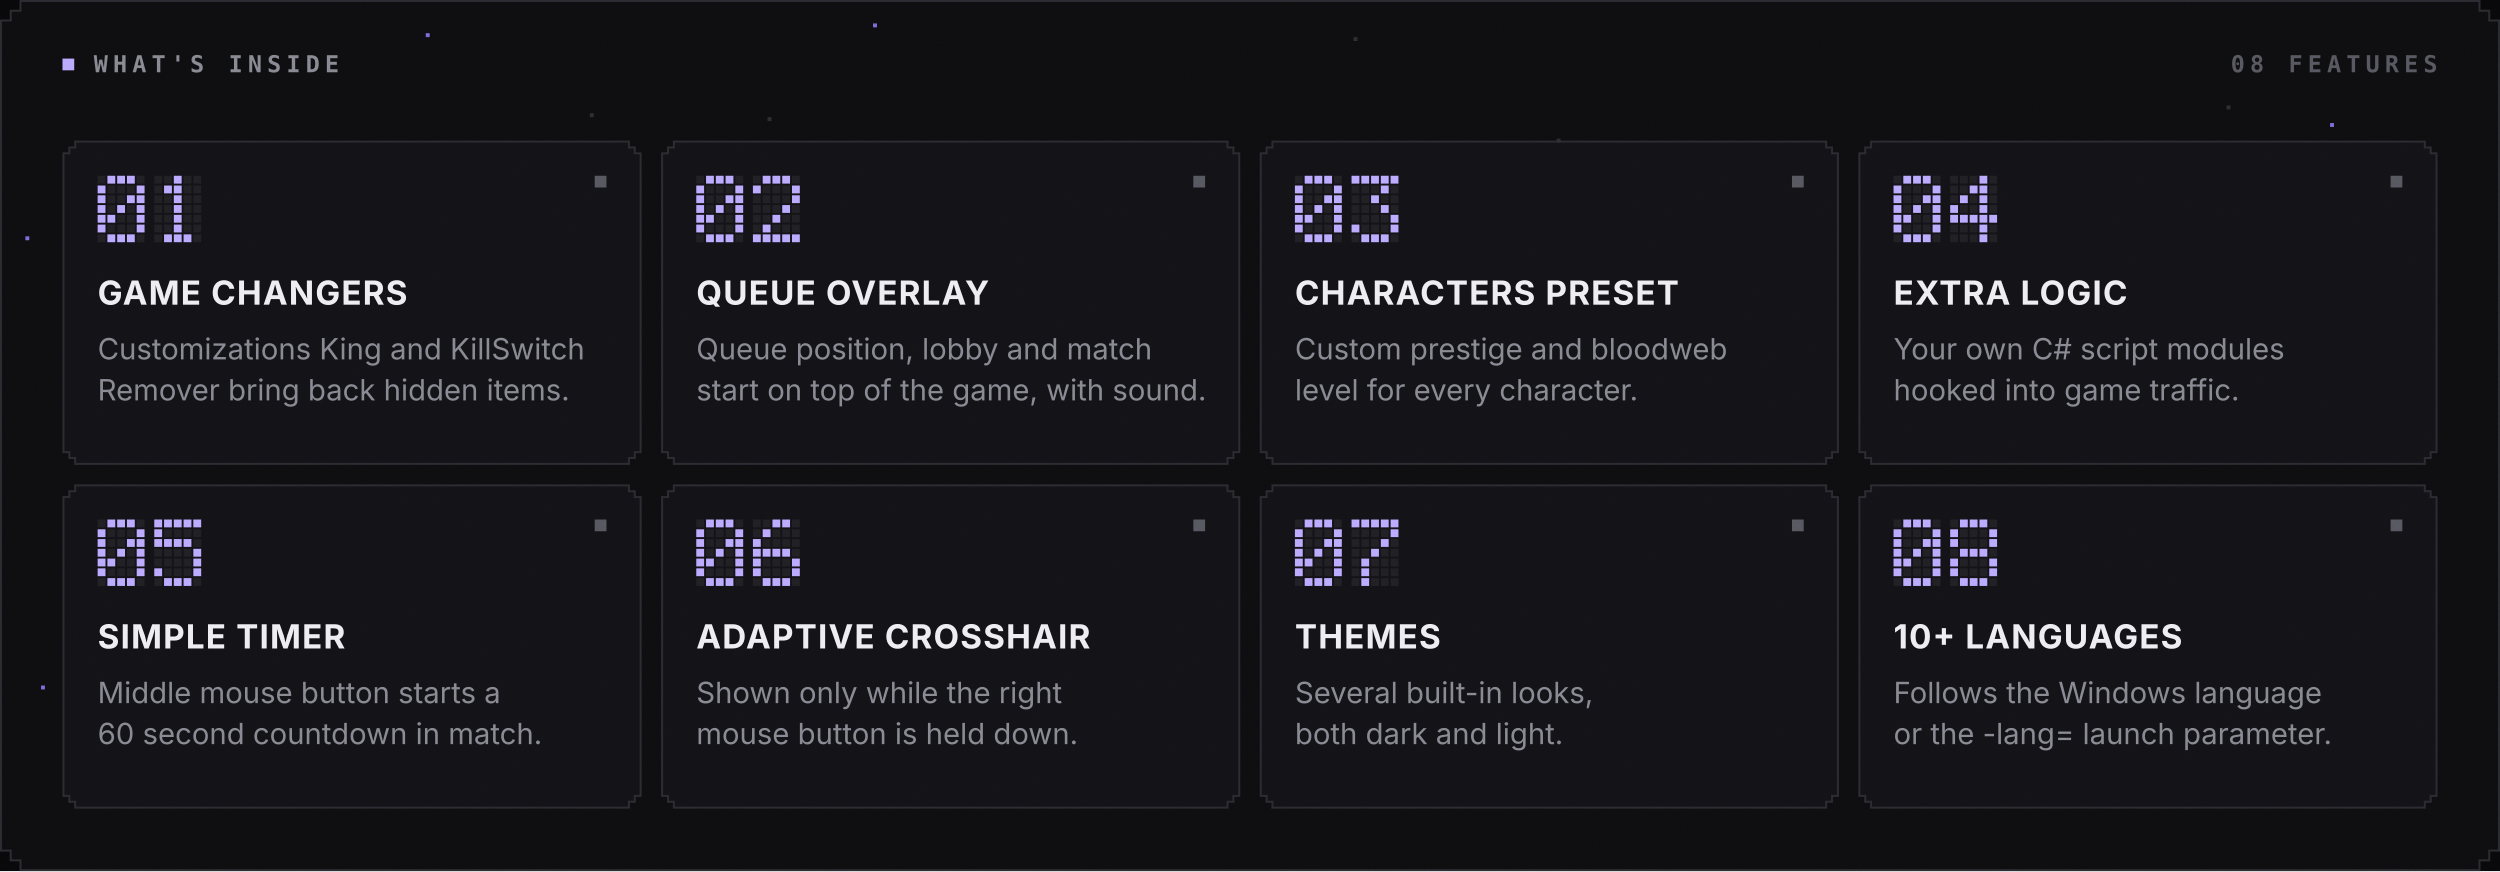
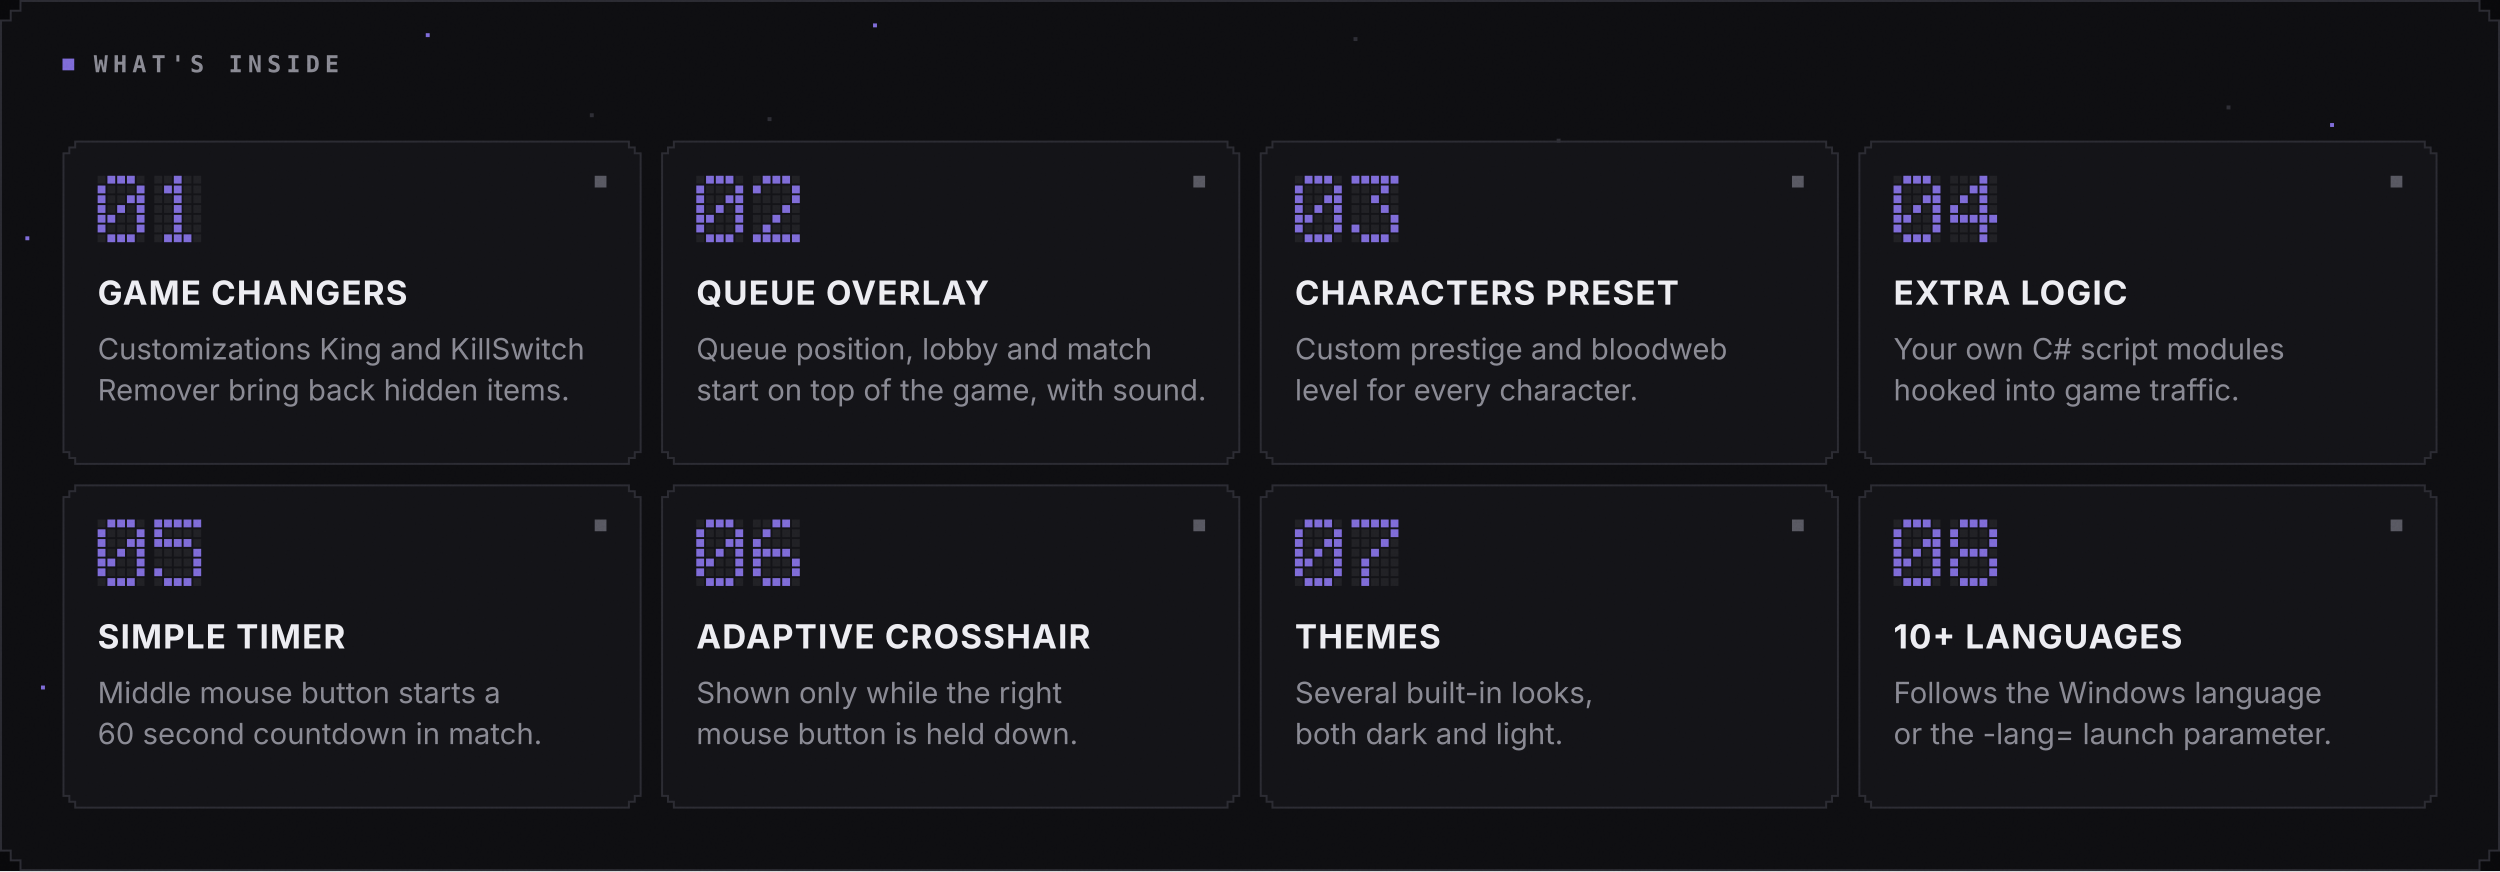
<svg xmlns="http://www.w3.org/2000/svg" width="1280" height="446" viewBox="0 0 1280 446" role="img" aria-label="Features overview">
  <rect width="1280" height="446" fill="#09090b" />
  <polygon points="0,10 5,10 5,5 10,5 10,0 1270,0 1270,5 1275,5 1275,10 1280,10 1280,436 1275,436 1275,441 1270,441 1270,446 10,446 10,441 5,441 5,436 0,436" fill="#2a2a31" />
  <polygon points="1,11 6,11 6,6 11,6 11,1 1269,1 1269,6 1274,6 1274,11 1279,11 1279,435 1274,435 1274,440 1269,440 1269,445 11,445 11,440 6,440 6,435 1,435" fill="#0e0e11" />
-   <rect x="32" y="30" width="6" height="6" fill="#b9a8ff" />
+   <rect x="32" y="30" width="6" height="6" fill="#7a68d6" />
  <text x="48" y="37" font-family="ui-monospace, 'SF Mono', 'Cascadia Mono', Consolas, Menlo, monospace" font-size="12" font-weight="600" letter-spacing="2.64" fill="#85858f" text-anchor="start">WHAT'S INSIDE</text>
-   <text x="1248" y="37" font-family="ui-monospace, 'SF Mono', 'Cascadia Mono', Consolas, Menlo, monospace" font-size="12" font-weight="600" letter-spacing="2.64" fill="#55555e" text-anchor="end">08 FEATURES</text>
  <polygon points="32,78 35,78 35,75 38,75 38,72 322.5,72 322.5,75 325.5,75 325.5,78 328.5,78 328.5,232 325.5,232 325.5,235 322.5,235 322.5,238 38,238 38,235 35,235 35,232 32,232" fill="#2a2a31" />
  <polygon points="33,79 36,79 36,76 39,76 39,73 321.5,73 321.5,76 324.5,76 324.5,79 327.5,79 327.5,231 324.5,231 324.5,234 321.5,234 321.5,237 39,237 39,234 36,234 36,231 33,231" fill="#131317" />
  <g fill="rgba(255,255,255,.055)">
    <rect x="50.0" y="90" width="4" height="4" />
    <rect x="70.0" y="90" width="4" height="4" />
    <rect x="55.0" y="95" width="4" height="4" />
    <rect x="60.0" y="95" width="4" height="4" />
    <rect x="65.0" y="95" width="4" height="4" />
    <rect x="55.0" y="100" width="4" height="4" />
    <rect x="60.0" y="100" width="4" height="4" />
    <rect x="55.0" y="105" width="4" height="4" />
    <rect x="65.0" y="105" width="4" height="4" />
    <rect x="60.0" y="110" width="4" height="4" />
    <rect x="65.0" y="110" width="4" height="4" />
    <rect x="55.0" y="115" width="4" height="4" />
    <rect x="60.0" y="115" width="4" height="4" />
    <rect x="65.0" y="115" width="4" height="4" />
    <rect x="50.0" y="120" width="4" height="4" />
    <rect x="70.0" y="120" width="4" height="4" />
    <rect x="79.0" y="90" width="4" height="4" />
    <rect x="84.0" y="90" width="4" height="4" />
    <rect x="94.0" y="90" width="4" height="4" />
    <rect x="99.0" y="90" width="4" height="4" />
    <rect x="79.0" y="95" width="4" height="4" />
    <rect x="94.0" y="95" width="4" height="4" />
    <rect x="99.0" y="95" width="4" height="4" />
    <rect x="79.0" y="100" width="4" height="4" />
    <rect x="84.0" y="100" width="4" height="4" />
    <rect x="94.0" y="100" width="4" height="4" />
    <rect x="99.0" y="100" width="4" height="4" />
    <rect x="79.0" y="105" width="4" height="4" />
    <rect x="84.0" y="105" width="4" height="4" />
    <rect x="94.0" y="105" width="4" height="4" />
    <rect x="99.0" y="105" width="4" height="4" />
    <rect x="79.0" y="110" width="4" height="4" />
    <rect x="84.0" y="110" width="4" height="4" />
    <rect x="94.0" y="110" width="4" height="4" />
    <rect x="99.0" y="110" width="4" height="4" />
    <rect x="79.0" y="115" width="4" height="4" />
    <rect x="84.0" y="115" width="4" height="4" />
    <rect x="94.0" y="115" width="4" height="4" />
    <rect x="99.0" y="115" width="4" height="4" />
    <rect x="79.0" y="120" width="4" height="4" />
    <rect x="99.0" y="120" width="4" height="4" />
  </g>
-   <g fill="#b9a8ff">
+   <g fill="#7a68d6">
    <rect x="55.0" y="90" width="4" height="4" />
    <rect x="60.0" y="90" width="4" height="4" />
    <rect x="65.0" y="90" width="4" height="4" />
    <rect x="50.0" y="95" width="4" height="4" />
    <rect x="70.0" y="95" width="4" height="4" />
    <rect x="50.0" y="100" width="4" height="4" />
    <rect x="65.0" y="100" width="4" height="4" />
    <rect x="70.0" y="100" width="4" height="4" />
    <rect x="50.0" y="105" width="4" height="4" />
    <rect x="60.0" y="105" width="4" height="4" />
    <rect x="70.0" y="105" width="4" height="4" />
    <rect x="50.0" y="110" width="4" height="4" />
    <rect x="55.0" y="110" width="4" height="4" />
    <rect x="70.0" y="110" width="4" height="4" />
    <rect x="50.0" y="115" width="4" height="4" />
    <rect x="70.0" y="115" width="4" height="4" />
    <rect x="55.0" y="120" width="4" height="4" />
    <rect x="60.0" y="120" width="4" height="4" />
    <rect x="65.0" y="120" width="4" height="4" />
    <rect x="89.0" y="90" width="4" height="4" />
    <rect x="84.0" y="95" width="4" height="4" />
    <rect x="89.0" y="95" width="4" height="4" />
    <rect x="89.0" y="100" width="4" height="4" />
    <rect x="89.0" y="105" width="4" height="4" />
    <rect x="89.0" y="110" width="4" height="4" />
    <rect x="89.0" y="115" width="4" height="4" />
    <rect x="84.0" y="120" width="4" height="4" />
    <rect x="89.0" y="120" width="4" height="4" />
    <rect x="94.0" y="120" width="4" height="4" />
  </g>
  <rect x="304.5" y="90" width="6" height="6" fill="#55555e" />
  <text x="50.0" y="156" font-family="'Segoe UI', Inter, 'Helvetica Neue', Arial, sans-serif" font-size="17" font-weight="700" letter-spacing=".6" fill="#ececf1">GAME CHANGERS</text>
  <text x="50.0" y="184" font-family="'Segoe UI', Inter, 'Helvetica Neue', Arial, sans-serif" font-size="15" fill="#85858f">Customizations King and KillSwitch</text>
  <text x="50.0" y="205" font-family="'Segoe UI', Inter, 'Helvetica Neue', Arial, sans-serif" font-size="15" fill="#85858f">Remover bring back hidden items.</text>
  <polygon points="338.5,78 341.5,78 341.5,75 344.5,75 344.5,72 629,72 629,75 632,75 632,78 635,78 635,232 632,232 632,235 629,235 629,238 344.5,238 344.5,235 341.5,235 341.5,232 338.5,232" fill="#2a2a31" />
  <polygon points="339.5,79 342.5,79 342.5,76 345.5,76 345.5,73 628,73 628,76 631,76 631,79 634,79 634,231 631,231 631,234 628,234 628,237 345.5,237 345.5,234 342.5,234 342.5,231 339.5,231" fill="#131317" />
  <g fill="rgba(255,255,255,.055)">
    <rect x="356.5" y="90" width="4" height="4" />
    <rect x="376.5" y="90" width="4" height="4" />
    <rect x="361.5" y="95" width="4" height="4" />
    <rect x="366.5" y="95" width="4" height="4" />
    <rect x="371.5" y="95" width="4" height="4" />
    <rect x="361.5" y="100" width="4" height="4" />
    <rect x="366.5" y="100" width="4" height="4" />
    <rect x="361.5" y="105" width="4" height="4" />
    <rect x="371.5" y="105" width="4" height="4" />
    <rect x="366.5" y="110" width="4" height="4" />
    <rect x="371.5" y="110" width="4" height="4" />
    <rect x="361.5" y="115" width="4" height="4" />
    <rect x="366.5" y="115" width="4" height="4" />
    <rect x="371.5" y="115" width="4" height="4" />
    <rect x="356.5" y="120" width="4" height="4" />
    <rect x="376.5" y="120" width="4" height="4" />
    <rect x="385.5" y="90" width="4" height="4" />
    <rect x="405.5" y="90" width="4" height="4" />
    <rect x="390.5" y="95" width="4" height="4" />
    <rect x="395.5" y="95" width="4" height="4" />
    <rect x="400.5" y="95" width="4" height="4" />
    <rect x="385.5" y="100" width="4" height="4" />
    <rect x="390.5" y="100" width="4" height="4" />
    <rect x="395.5" y="100" width="4" height="4" />
    <rect x="400.5" y="100" width="4" height="4" />
    <rect x="385.5" y="105" width="4" height="4" />
    <rect x="390.5" y="105" width="4" height="4" />
    <rect x="395.5" y="105" width="4" height="4" />
    <rect x="405.5" y="105" width="4" height="4" />
    <rect x="385.5" y="110" width="4" height="4" />
    <rect x="390.5" y="110" width="4" height="4" />
    <rect x="400.5" y="110" width="4" height="4" />
    <rect x="405.5" y="110" width="4" height="4" />
    <rect x="385.5" y="115" width="4" height="4" />
    <rect x="395.5" y="115" width="4" height="4" />
    <rect x="400.5" y="115" width="4" height="4" />
    <rect x="405.5" y="115" width="4" height="4" />
  </g>
-   <g fill="#b9a8ff">
+   <g fill="#7a68d6">
    <rect x="361.5" y="90" width="4" height="4" />
    <rect x="366.5" y="90" width="4" height="4" />
    <rect x="371.5" y="90" width="4" height="4" />
    <rect x="356.5" y="95" width="4" height="4" />
    <rect x="376.5" y="95" width="4" height="4" />
    <rect x="356.5" y="100" width="4" height="4" />
    <rect x="371.5" y="100" width="4" height="4" />
    <rect x="376.5" y="100" width="4" height="4" />
    <rect x="356.5" y="105" width="4" height="4" />
    <rect x="366.5" y="105" width="4" height="4" />
    <rect x="376.5" y="105" width="4" height="4" />
    <rect x="356.5" y="110" width="4" height="4" />
    <rect x="361.5" y="110" width="4" height="4" />
    <rect x="376.5" y="110" width="4" height="4" />
    <rect x="356.5" y="115" width="4" height="4" />
    <rect x="376.5" y="115" width="4" height="4" />
    <rect x="361.5" y="120" width="4" height="4" />
    <rect x="366.5" y="120" width="4" height="4" />
    <rect x="371.5" y="120" width="4" height="4" />
    <rect x="390.5" y="90" width="4" height="4" />
    <rect x="395.5" y="90" width="4" height="4" />
    <rect x="400.5" y="90" width="4" height="4" />
    <rect x="385.5" y="95" width="4" height="4" />
    <rect x="405.5" y="95" width="4" height="4" />
    <rect x="405.5" y="100" width="4" height="4" />
    <rect x="400.5" y="105" width="4" height="4" />
    <rect x="395.5" y="110" width="4" height="4" />
    <rect x="390.5" y="115" width="4" height="4" />
    <rect x="385.5" y="120" width="4" height="4" />
    <rect x="390.5" y="120" width="4" height="4" />
    <rect x="395.5" y="120" width="4" height="4" />
    <rect x="400.5" y="120" width="4" height="4" />
    <rect x="405.5" y="120" width="4" height="4" />
  </g>
  <rect x="611.0" y="90" width="6" height="6" fill="#55555e" />
  <text x="356.5" y="156" font-family="'Segoe UI', Inter, 'Helvetica Neue', Arial, sans-serif" font-size="17" font-weight="700" letter-spacing=".6" fill="#ececf1">QUEUE OVERLAY</text>
  <text x="356.5" y="184" font-family="'Segoe UI', Inter, 'Helvetica Neue', Arial, sans-serif" font-size="15" fill="#85858f">Queue position, lobby and match</text>
  <text x="356.5" y="205" font-family="'Segoe UI', Inter, 'Helvetica Neue', Arial, sans-serif" font-size="15" fill="#85858f">start on top of the game, with sound.</text>
  <polygon points="645,78 648,78 648,75 651,75 651,72 935.5,72 935.5,75 938.5,75 938.5,78 941.5,78 941.5,232 938.5,232 938.5,235 935.5,235 935.5,238 651,238 651,235 648,235 648,232 645,232" fill="#2a2a31" />
  <polygon points="646,79 649,79 649,76 652,76 652,73 934.5,73 934.5,76 937.5,76 937.5,79 940.5,79 940.5,231 937.5,231 937.5,234 934.5,234 934.5,237 652,237 652,234 649,234 649,231 646,231" fill="#131317" />
  <g fill="rgba(255,255,255,.055)">
    <rect x="663.0" y="90" width="4" height="4" />
    <rect x="683.0" y="90" width="4" height="4" />
    <rect x="668.0" y="95" width="4" height="4" />
    <rect x="673.0" y="95" width="4" height="4" />
    <rect x="678.0" y="95" width="4" height="4" />
    <rect x="668.0" y="100" width="4" height="4" />
    <rect x="673.0" y="100" width="4" height="4" />
    <rect x="668.0" y="105" width="4" height="4" />
    <rect x="678.0" y="105" width="4" height="4" />
    <rect x="673.0" y="110" width="4" height="4" />
    <rect x="678.0" y="110" width="4" height="4" />
    <rect x="668.0" y="115" width="4" height="4" />
    <rect x="673.0" y="115" width="4" height="4" />
    <rect x="678.0" y="115" width="4" height="4" />
    <rect x="663.0" y="120" width="4" height="4" />
    <rect x="683.0" y="120" width="4" height="4" />
    <rect x="692.0" y="95" width="4" height="4" />
    <rect x="697.0" y="95" width="4" height="4" />
    <rect x="702.0" y="95" width="4" height="4" />
    <rect x="712.0" y="95" width="4" height="4" />
    <rect x="692.0" y="100" width="4" height="4" />
    <rect x="697.0" y="100" width="4" height="4" />
    <rect x="707.0" y="100" width="4" height="4" />
    <rect x="712.0" y="100" width="4" height="4" />
    <rect x="692.0" y="105" width="4" height="4" />
    <rect x="697.0" y="105" width="4" height="4" />
    <rect x="702.0" y="105" width="4" height="4" />
    <rect x="712.0" y="105" width="4" height="4" />
    <rect x="692.0" y="110" width="4" height="4" />
    <rect x="697.0" y="110" width="4" height="4" />
    <rect x="702.0" y="110" width="4" height="4" />
    <rect x="707.0" y="110" width="4" height="4" />
    <rect x="697.0" y="115" width="4" height="4" />
    <rect x="702.0" y="115" width="4" height="4" />
    <rect x="707.0" y="115" width="4" height="4" />
    <rect x="692.0" y="120" width="4" height="4" />
    <rect x="712.0" y="120" width="4" height="4" />
  </g>
-   <g fill="#b9a8ff">
+   <g fill="#7a68d6">
    <rect x="668.0" y="90" width="4" height="4" />
    <rect x="673.0" y="90" width="4" height="4" />
    <rect x="678.0" y="90" width="4" height="4" />
    <rect x="663.0" y="95" width="4" height="4" />
    <rect x="683.0" y="95" width="4" height="4" />
    <rect x="663.0" y="100" width="4" height="4" />
    <rect x="678.0" y="100" width="4" height="4" />
    <rect x="683.0" y="100" width="4" height="4" />
    <rect x="663.0" y="105" width="4" height="4" />
    <rect x="673.0" y="105" width="4" height="4" />
    <rect x="683.0" y="105" width="4" height="4" />
    <rect x="663.0" y="110" width="4" height="4" />
    <rect x="668.0" y="110" width="4" height="4" />
    <rect x="683.0" y="110" width="4" height="4" />
    <rect x="663.0" y="115" width="4" height="4" />
    <rect x="683.0" y="115" width="4" height="4" />
    <rect x="668.0" y="120" width="4" height="4" />
    <rect x="673.0" y="120" width="4" height="4" />
    <rect x="678.0" y="120" width="4" height="4" />
    <rect x="692.0" y="90" width="4" height="4" />
    <rect x="697.0" y="90" width="4" height="4" />
    <rect x="702.0" y="90" width="4" height="4" />
    <rect x="707.0" y="90" width="4" height="4" />
    <rect x="712.0" y="90" width="4" height="4" />
    <rect x="707.0" y="95" width="4" height="4" />
    <rect x="702.0" y="100" width="4" height="4" />
    <rect x="707.0" y="105" width="4" height="4" />
    <rect x="712.0" y="110" width="4" height="4" />
    <rect x="692.0" y="115" width="4" height="4" />
    <rect x="712.0" y="115" width="4" height="4" />
    <rect x="697.0" y="120" width="4" height="4" />
    <rect x="702.0" y="120" width="4" height="4" />
    <rect x="707.0" y="120" width="4" height="4" />
  </g>
  <rect x="917.5" y="90" width="6" height="6" fill="#55555e" />
  <text x="663.0" y="156" font-family="'Segoe UI', Inter, 'Helvetica Neue', Arial, sans-serif" font-size="17" font-weight="700" letter-spacing=".6" fill="#ececf1">CHARACTERS PRESET</text>
  <text x="663.0" y="184" font-family="'Segoe UI', Inter, 'Helvetica Neue', Arial, sans-serif" font-size="15" fill="#85858f">Custom prestige and bloodweb</text>
  <text x="663.0" y="205" font-family="'Segoe UI', Inter, 'Helvetica Neue', Arial, sans-serif" font-size="15" fill="#85858f">level for every character.</text>
  <polygon points="951.5,78 954.5,78 954.5,75 957.5,75 957.5,72 1242,72 1242,75 1245,75 1245,78 1248,78 1248,232 1245,232 1245,235 1242,235 1242,238 957.5,238 957.5,235 954.5,235 954.5,232 951.5,232" fill="#2a2a31" />
  <polygon points="952.5,79 955.5,79 955.5,76 958.5,76 958.5,73 1241,73 1241,76 1244,76 1244,79 1247,79 1247,231 1244,231 1244,234 1241,234 1241,237 958.5,237 958.5,234 955.5,234 955.5,231 952.5,231" fill="#131317" />
  <g fill="rgba(255,255,255,.055)">
    <rect x="969.5" y="90" width="4" height="4" />
    <rect x="989.5" y="90" width="4" height="4" />
    <rect x="974.5" y="95" width="4" height="4" />
    <rect x="979.5" y="95" width="4" height="4" />
    <rect x="984.5" y="95" width="4" height="4" />
    <rect x="974.5" y="100" width="4" height="4" />
    <rect x="979.5" y="100" width="4" height="4" />
    <rect x="974.5" y="105" width="4" height="4" />
    <rect x="984.5" y="105" width="4" height="4" />
    <rect x="979.5" y="110" width="4" height="4" />
    <rect x="984.5" y="110" width="4" height="4" />
    <rect x="974.5" y="115" width="4" height="4" />
    <rect x="979.5" y="115" width="4" height="4" />
    <rect x="984.5" y="115" width="4" height="4" />
    <rect x="969.5" y="120" width="4" height="4" />
    <rect x="989.5" y="120" width="4" height="4" />
    <rect x="998.5" y="90" width="4" height="4" />
    <rect x="1003.5" y="90" width="4" height="4" />
    <rect x="1008.5" y="90" width="4" height="4" />
    <rect x="1018.5" y="90" width="4" height="4" />
    <rect x="998.5" y="95" width="4" height="4" />
    <rect x="1003.5" y="95" width="4" height="4" />
    <rect x="1018.5" y="95" width="4" height="4" />
    <rect x="998.5" y="100" width="4" height="4" />
    <rect x="1008.5" y="100" width="4" height="4" />
    <rect x="1018.5" y="100" width="4" height="4" />
    <rect x="1003.5" y="105" width="4" height="4" />
    <rect x="1008.5" y="105" width="4" height="4" />
    <rect x="1018.5" y="105" width="4" height="4" />
    <rect x="998.5" y="115" width="4" height="4" />
    <rect x="1003.5" y="115" width="4" height="4" />
    <rect x="1008.5" y="115" width="4" height="4" />
    <rect x="1018.5" y="115" width="4" height="4" />
    <rect x="998.5" y="120" width="4" height="4" />
    <rect x="1003.5" y="120" width="4" height="4" />
    <rect x="1008.5" y="120" width="4" height="4" />
    <rect x="1018.5" y="120" width="4" height="4" />
  </g>
-   <g fill="#b9a8ff">
+   <g fill="#7a68d6">
    <rect x="974.5" y="90" width="4" height="4" />
    <rect x="979.5" y="90" width="4" height="4" />
    <rect x="984.5" y="90" width="4" height="4" />
    <rect x="969.5" y="95" width="4" height="4" />
    <rect x="989.5" y="95" width="4" height="4" />
    <rect x="969.5" y="100" width="4" height="4" />
    <rect x="984.5" y="100" width="4" height="4" />
    <rect x="989.5" y="100" width="4" height="4" />
    <rect x="969.5" y="105" width="4" height="4" />
    <rect x="979.5" y="105" width="4" height="4" />
    <rect x="989.5" y="105" width="4" height="4" />
    <rect x="969.5" y="110" width="4" height="4" />
    <rect x="974.5" y="110" width="4" height="4" />
    <rect x="989.5" y="110" width="4" height="4" />
    <rect x="969.5" y="115" width="4" height="4" />
    <rect x="989.5" y="115" width="4" height="4" />
    <rect x="974.5" y="120" width="4" height="4" />
    <rect x="979.5" y="120" width="4" height="4" />
    <rect x="984.5" y="120" width="4" height="4" />
    <rect x="1013.5" y="90" width="4" height="4" />
    <rect x="1008.5" y="95" width="4" height="4" />
    <rect x="1013.5" y="95" width="4" height="4" />
    <rect x="1003.5" y="100" width="4" height="4" />
    <rect x="1013.5" y="100" width="4" height="4" />
    <rect x="998.5" y="105" width="4" height="4" />
    <rect x="1013.5" y="105" width="4" height="4" />
    <rect x="998.5" y="110" width="4" height="4" />
    <rect x="1003.5" y="110" width="4" height="4" />
    <rect x="1008.5" y="110" width="4" height="4" />
    <rect x="1013.5" y="110" width="4" height="4" />
    <rect x="1018.5" y="110" width="4" height="4" />
    <rect x="1013.5" y="115" width="4" height="4" />
    <rect x="1013.5" y="120" width="4" height="4" />
  </g>
  <rect x="1224.0" y="90" width="6" height="6" fill="#55555e" />
  <text x="969.5" y="156" font-family="'Segoe UI', Inter, 'Helvetica Neue', Arial, sans-serif" font-size="17" font-weight="700" letter-spacing=".6" fill="#ececf1">EXTRA LOGIC</text>
  <text x="969.5" y="184" font-family="'Segoe UI', Inter, 'Helvetica Neue', Arial, sans-serif" font-size="15" fill="#85858f">Your own C# script modules</text>
  <text x="969.5" y="205" font-family="'Segoe UI', Inter, 'Helvetica Neue', Arial, sans-serif" font-size="15" fill="#85858f">hooked into game traffic.</text>
  <polygon points="32,254 35,254 35,251 38,251 38,248 322.5,248 322.5,251 325.5,251 325.5,254 328.5,254 328.5,408 325.5,408 325.5,411 322.5,411 322.5,414 38,414 38,411 35,411 35,408 32,408" fill="#2a2a31" />
  <polygon points="33,255 36,255 36,252 39,252 39,249 321.5,249 321.5,252 324.5,252 324.5,255 327.5,255 327.5,407 324.5,407 324.5,410 321.5,410 321.5,413 39,413 39,410 36,410 36,407 33,407" fill="#131317" />
  <g fill="rgba(255,255,255,.055)">
    <rect x="50.0" y="266" width="4" height="4" />
    <rect x="70.0" y="266" width="4" height="4" />
    <rect x="55.0" y="271" width="4" height="4" />
    <rect x="60.0" y="271" width="4" height="4" />
    <rect x="65.0" y="271" width="4" height="4" />
    <rect x="55.0" y="276" width="4" height="4" />
    <rect x="60.0" y="276" width="4" height="4" />
    <rect x="55.0" y="281" width="4" height="4" />
    <rect x="65.0" y="281" width="4" height="4" />
    <rect x="60.0" y="286" width="4" height="4" />
    <rect x="65.0" y="286" width="4" height="4" />
    <rect x="55.0" y="291" width="4" height="4" />
    <rect x="60.0" y="291" width="4" height="4" />
    <rect x="65.0" y="291" width="4" height="4" />
    <rect x="50.0" y="296" width="4" height="4" />
    <rect x="70.0" y="296" width="4" height="4" />
    <rect x="84.0" y="271" width="4" height="4" />
    <rect x="89.0" y="271" width="4" height="4" />
    <rect x="94.0" y="271" width="4" height="4" />
    <rect x="99.0" y="271" width="4" height="4" />
    <rect x="99.0" y="276" width="4" height="4" />
    <rect x="79.0" y="281" width="4" height="4" />
    <rect x="84.0" y="281" width="4" height="4" />
    <rect x="89.0" y="281" width="4" height="4" />
    <rect x="94.0" y="281" width="4" height="4" />
    <rect x="79.0" y="286" width="4" height="4" />
    <rect x="84.0" y="286" width="4" height="4" />
    <rect x="89.0" y="286" width="4" height="4" />
    <rect x="94.0" y="286" width="4" height="4" />
    <rect x="84.0" y="291" width="4" height="4" />
    <rect x="89.0" y="291" width="4" height="4" />
    <rect x="94.0" y="291" width="4" height="4" />
    <rect x="79.0" y="296" width="4" height="4" />
    <rect x="99.0" y="296" width="4" height="4" />
  </g>
-   <g fill="#b9a8ff">
+   <g fill="#7a68d6">
    <rect x="55.0" y="266" width="4" height="4" />
    <rect x="60.0" y="266" width="4" height="4" />
    <rect x="65.0" y="266" width="4" height="4" />
    <rect x="50.0" y="271" width="4" height="4" />
    <rect x="70.0" y="271" width="4" height="4" />
    <rect x="50.0" y="276" width="4" height="4" />
    <rect x="65.0" y="276" width="4" height="4" />
    <rect x="70.0" y="276" width="4" height="4" />
    <rect x="50.0" y="281" width="4" height="4" />
    <rect x="60.0" y="281" width="4" height="4" />
    <rect x="70.0" y="281" width="4" height="4" />
    <rect x="50.0" y="286" width="4" height="4" />
    <rect x="55.0" y="286" width="4" height="4" />
    <rect x="70.0" y="286" width="4" height="4" />
    <rect x="50.0" y="291" width="4" height="4" />
    <rect x="70.0" y="291" width="4" height="4" />
    <rect x="55.0" y="296" width="4" height="4" />
    <rect x="60.0" y="296" width="4" height="4" />
    <rect x="65.0" y="296" width="4" height="4" />
    <rect x="79.0" y="266" width="4" height="4" />
    <rect x="84.0" y="266" width="4" height="4" />
    <rect x="89.0" y="266" width="4" height="4" />
    <rect x="94.0" y="266" width="4" height="4" />
    <rect x="99.0" y="266" width="4" height="4" />
    <rect x="79.0" y="271" width="4" height="4" />
    <rect x="79.0" y="276" width="4" height="4" />
    <rect x="84.0" y="276" width="4" height="4" />
    <rect x="89.0" y="276" width="4" height="4" />
    <rect x="94.0" y="276" width="4" height="4" />
    <rect x="99.0" y="281" width="4" height="4" />
    <rect x="99.0" y="286" width="4" height="4" />
    <rect x="79.0" y="291" width="4" height="4" />
    <rect x="99.0" y="291" width="4" height="4" />
    <rect x="84.0" y="296" width="4" height="4" />
    <rect x="89.0" y="296" width="4" height="4" />
    <rect x="94.0" y="296" width="4" height="4" />
  </g>
  <rect x="304.5" y="266" width="6" height="6" fill="#55555e" />
  <text x="50.0" y="332" font-family="'Segoe UI', Inter, 'Helvetica Neue', Arial, sans-serif" font-size="17" font-weight="700" letter-spacing=".6" fill="#ececf1">SIMPLE TIMER</text>
  <text x="50.0" y="360" font-family="'Segoe UI', Inter, 'Helvetica Neue', Arial, sans-serif" font-size="15" fill="#85858f">Middle mouse button starts a</text>
  <text x="50.0" y="381" font-family="'Segoe UI', Inter, 'Helvetica Neue', Arial, sans-serif" font-size="15" fill="#85858f">60 second countdown in match.</text>
  <polygon points="338.5,254 341.5,254 341.5,251 344.5,251 344.5,248 629,248 629,251 632,251 632,254 635,254 635,408 632,408 632,411 629,411 629,414 344.5,414 344.5,411 341.5,411 341.5,408 338.5,408" fill="#2a2a31" />
  <polygon points="339.5,255 342.5,255 342.5,252 345.5,252 345.5,249 628,249 628,252 631,252 631,255 634,255 634,407 631,407 631,410 628,410 628,413 345.5,413 345.5,410 342.5,410 342.5,407 339.5,407" fill="#131317" />
  <g fill="rgba(255,255,255,.055)">
    <rect x="356.5" y="266" width="4" height="4" />
    <rect x="376.5" y="266" width="4" height="4" />
    <rect x="361.5" y="271" width="4" height="4" />
    <rect x="366.5" y="271" width="4" height="4" />
    <rect x="371.5" y="271" width="4" height="4" />
    <rect x="361.5" y="276" width="4" height="4" />
    <rect x="366.5" y="276" width="4" height="4" />
    <rect x="361.5" y="281" width="4" height="4" />
    <rect x="371.5" y="281" width="4" height="4" />
    <rect x="366.5" y="286" width="4" height="4" />
    <rect x="371.5" y="286" width="4" height="4" />
    <rect x="361.5" y="291" width="4" height="4" />
    <rect x="366.5" y="291" width="4" height="4" />
    <rect x="371.5" y="291" width="4" height="4" />
    <rect x="356.5" y="296" width="4" height="4" />
    <rect x="376.5" y="296" width="4" height="4" />
    <rect x="385.5" y="266" width="4" height="4" />
    <rect x="390.5" y="266" width="4" height="4" />
    <rect x="405.5" y="266" width="4" height="4" />
    <rect x="385.5" y="271" width="4" height="4" />
    <rect x="395.5" y="271" width="4" height="4" />
    <rect x="400.5" y="271" width="4" height="4" />
    <rect x="405.5" y="271" width="4" height="4" />
    <rect x="390.5" y="276" width="4" height="4" />
    <rect x="395.5" y="276" width="4" height="4" />
    <rect x="400.5" y="276" width="4" height="4" />
    <rect x="405.5" y="276" width="4" height="4" />
    <rect x="405.5" y="281" width="4" height="4" />
    <rect x="390.5" y="286" width="4" height="4" />
    <rect x="395.5" y="286" width="4" height="4" />
    <rect x="400.5" y="286" width="4" height="4" />
    <rect x="390.5" y="291" width="4" height="4" />
    <rect x="395.5" y="291" width="4" height="4" />
    <rect x="400.5" y="291" width="4" height="4" />
    <rect x="385.5" y="296" width="4" height="4" />
    <rect x="405.5" y="296" width="4" height="4" />
  </g>
-   <g fill="#b9a8ff">
+   <g fill="#7a68d6">
    <rect x="361.5" y="266" width="4" height="4" />
    <rect x="366.5" y="266" width="4" height="4" />
    <rect x="371.5" y="266" width="4" height="4" />
    <rect x="356.5" y="271" width="4" height="4" />
    <rect x="376.5" y="271" width="4" height="4" />
    <rect x="356.5" y="276" width="4" height="4" />
    <rect x="371.5" y="276" width="4" height="4" />
    <rect x="376.5" y="276" width="4" height="4" />
    <rect x="356.5" y="281" width="4" height="4" />
    <rect x="366.5" y="281" width="4" height="4" />
    <rect x="376.5" y="281" width="4" height="4" />
    <rect x="356.5" y="286" width="4" height="4" />
    <rect x="361.5" y="286" width="4" height="4" />
    <rect x="376.5" y="286" width="4" height="4" />
    <rect x="356.5" y="291" width="4" height="4" />
    <rect x="376.5" y="291" width="4" height="4" />
    <rect x="361.5" y="296" width="4" height="4" />
    <rect x="366.5" y="296" width="4" height="4" />
    <rect x="371.5" y="296" width="4" height="4" />
    <rect x="395.5" y="266" width="4" height="4" />
    <rect x="400.5" y="266" width="4" height="4" />
    <rect x="390.5" y="271" width="4" height="4" />
    <rect x="385.5" y="276" width="4" height="4" />
    <rect x="385.5" y="281" width="4" height="4" />
    <rect x="390.5" y="281" width="4" height="4" />
    <rect x="395.5" y="281" width="4" height="4" />
    <rect x="400.5" y="281" width="4" height="4" />
    <rect x="385.5" y="286" width="4" height="4" />
    <rect x="405.5" y="286" width="4" height="4" />
    <rect x="385.5" y="291" width="4" height="4" />
    <rect x="405.5" y="291" width="4" height="4" />
    <rect x="390.5" y="296" width="4" height="4" />
    <rect x="395.5" y="296" width="4" height="4" />
    <rect x="400.5" y="296" width="4" height="4" />
  </g>
  <rect x="611.0" y="266" width="6" height="6" fill="#55555e" />
  <text x="356.5" y="332" font-family="'Segoe UI', Inter, 'Helvetica Neue', Arial, sans-serif" font-size="17" font-weight="700" letter-spacing=".6" fill="#ececf1">ADAPTIVE CROSSHAIR</text>
  <text x="356.5" y="360" font-family="'Segoe UI', Inter, 'Helvetica Neue', Arial, sans-serif" font-size="15" fill="#85858f">Shown only while the right</text>
  <text x="356.5" y="381" font-family="'Segoe UI', Inter, 'Helvetica Neue', Arial, sans-serif" font-size="15" fill="#85858f">mouse button is held down.</text>
  <polygon points="645,254 648,254 648,251 651,251 651,248 935.5,248 935.5,251 938.5,251 938.5,254 941.5,254 941.5,408 938.5,408 938.5,411 935.5,411 935.5,414 651,414 651,411 648,411 648,408 645,408" fill="#2a2a31" />
  <polygon points="646,255 649,255 649,252 652,252 652,249 934.5,249 934.5,252 937.5,252 937.5,255 940.5,255 940.5,407 937.5,407 937.5,410 934.5,410 934.5,413 652,413 652,410 649,410 649,407 646,407" fill="#131317" />
  <g fill="rgba(255,255,255,.055)">
    <rect x="663.0" y="266" width="4" height="4" />
    <rect x="683.0" y="266" width="4" height="4" />
    <rect x="668.0" y="271" width="4" height="4" />
    <rect x="673.0" y="271" width="4" height="4" />
    <rect x="678.0" y="271" width="4" height="4" />
    <rect x="668.0" y="276" width="4" height="4" />
    <rect x="673.0" y="276" width="4" height="4" />
    <rect x="668.0" y="281" width="4" height="4" />
    <rect x="678.0" y="281" width="4" height="4" />
    <rect x="673.0" y="286" width="4" height="4" />
    <rect x="678.0" y="286" width="4" height="4" />
    <rect x="668.0" y="291" width="4" height="4" />
    <rect x="673.0" y="291" width="4" height="4" />
    <rect x="678.0" y="291" width="4" height="4" />
    <rect x="663.0" y="296" width="4" height="4" />
    <rect x="683.0" y="296" width="4" height="4" />
    <rect x="692.0" y="271" width="4" height="4" />
    <rect x="697.0" y="271" width="4" height="4" />
    <rect x="702.0" y="271" width="4" height="4" />
    <rect x="707.0" y="271" width="4" height="4" />
    <rect x="692.0" y="276" width="4" height="4" />
    <rect x="697.0" y="276" width="4" height="4" />
    <rect x="702.0" y="276" width="4" height="4" />
    <rect x="712.0" y="276" width="4" height="4" />
    <rect x="692.0" y="281" width="4" height="4" />
    <rect x="697.0" y="281" width="4" height="4" />
    <rect x="707.0" y="281" width="4" height="4" />
    <rect x="712.0" y="281" width="4" height="4" />
    <rect x="692.0" y="286" width="4" height="4" />
    <rect x="702.0" y="286" width="4" height="4" />
    <rect x="707.0" y="286" width="4" height="4" />
    <rect x="712.0" y="286" width="4" height="4" />
    <rect x="692.0" y="291" width="4" height="4" />
    <rect x="702.0" y="291" width="4" height="4" />
    <rect x="707.0" y="291" width="4" height="4" />
    <rect x="712.0" y="291" width="4" height="4" />
    <rect x="692.0" y="296" width="4" height="4" />
    <rect x="702.0" y="296" width="4" height="4" />
    <rect x="707.0" y="296" width="4" height="4" />
    <rect x="712.0" y="296" width="4" height="4" />
  </g>
-   <g fill="#b9a8ff">
+   <g fill="#7a68d6">
    <rect x="668.0" y="266" width="4" height="4" />
    <rect x="673.0" y="266" width="4" height="4" />
    <rect x="678.0" y="266" width="4" height="4" />
    <rect x="663.0" y="271" width="4" height="4" />
    <rect x="683.0" y="271" width="4" height="4" />
    <rect x="663.0" y="276" width="4" height="4" />
    <rect x="678.0" y="276" width="4" height="4" />
    <rect x="683.0" y="276" width="4" height="4" />
    <rect x="663.0" y="281" width="4" height="4" />
    <rect x="673.0" y="281" width="4" height="4" />
    <rect x="683.0" y="281" width="4" height="4" />
    <rect x="663.0" y="286" width="4" height="4" />
    <rect x="668.0" y="286" width="4" height="4" />
    <rect x="683.0" y="286" width="4" height="4" />
    <rect x="663.0" y="291" width="4" height="4" />
    <rect x="683.0" y="291" width="4" height="4" />
    <rect x="668.0" y="296" width="4" height="4" />
    <rect x="673.0" y="296" width="4" height="4" />
    <rect x="678.0" y="296" width="4" height="4" />
    <rect x="692.0" y="266" width="4" height="4" />
    <rect x="697.0" y="266" width="4" height="4" />
    <rect x="702.0" y="266" width="4" height="4" />
    <rect x="707.0" y="266" width="4" height="4" />
    <rect x="712.0" y="266" width="4" height="4" />
    <rect x="712.0" y="271" width="4" height="4" />
    <rect x="707.0" y="276" width="4" height="4" />
    <rect x="702.0" y="281" width="4" height="4" />
    <rect x="697.0" y="286" width="4" height="4" />
    <rect x="697.0" y="291" width="4" height="4" />
    <rect x="697.0" y="296" width="4" height="4" />
  </g>
  <rect x="917.5" y="266" width="6" height="6" fill="#55555e" />
  <text x="663.0" y="332" font-family="'Segoe UI', Inter, 'Helvetica Neue', Arial, sans-serif" font-size="17" font-weight="700" letter-spacing=".6" fill="#ececf1">THEMES</text>
  <text x="663.0" y="360" font-family="'Segoe UI', Inter, 'Helvetica Neue', Arial, sans-serif" font-size="15" fill="#85858f">Several built-in looks,</text>
  <text x="663.0" y="381" font-family="'Segoe UI', Inter, 'Helvetica Neue', Arial, sans-serif" font-size="15" fill="#85858f">both dark and light.</text>
  <polygon points="951.5,254 954.5,254 954.5,251 957.5,251 957.5,248 1242,248 1242,251 1245,251 1245,254 1248,254 1248,408 1245,408 1245,411 1242,411 1242,414 957.5,414 957.5,411 954.5,411 954.5,408 951.5,408" fill="#2a2a31" />
  <polygon points="952.5,255 955.5,255 955.5,252 958.5,252 958.5,249 1241,249 1241,252 1244,252 1244,255 1247,255 1247,407 1244,407 1244,410 1241,410 1241,413 958.5,413 958.5,410 955.5,410 955.5,407 952.5,407" fill="#131317" />
  <g fill="rgba(255,255,255,.055)">
    <rect x="969.5" y="266" width="4" height="4" />
    <rect x="989.5" y="266" width="4" height="4" />
    <rect x="974.5" y="271" width="4" height="4" />
    <rect x="979.5" y="271" width="4" height="4" />
    <rect x="984.5" y="271" width="4" height="4" />
    <rect x="974.5" y="276" width="4" height="4" />
    <rect x="979.5" y="276" width="4" height="4" />
    <rect x="974.5" y="281" width="4" height="4" />
    <rect x="984.5" y="281" width="4" height="4" />
    <rect x="979.5" y="286" width="4" height="4" />
    <rect x="984.5" y="286" width="4" height="4" />
    <rect x="974.5" y="291" width="4" height="4" />
    <rect x="979.5" y="291" width="4" height="4" />
    <rect x="984.5" y="291" width="4" height="4" />
    <rect x="969.5" y="296" width="4" height="4" />
    <rect x="989.5" y="296" width="4" height="4" />
    <rect x="998.5" y="266" width="4" height="4" />
    <rect x="1018.5" y="266" width="4" height="4" />
    <rect x="1003.5" y="271" width="4" height="4" />
    <rect x="1008.5" y="271" width="4" height="4" />
    <rect x="1013.5" y="271" width="4" height="4" />
    <rect x="1003.5" y="276" width="4" height="4" />
    <rect x="1008.5" y="276" width="4" height="4" />
    <rect x="1013.5" y="276" width="4" height="4" />
    <rect x="998.5" y="281" width="4" height="4" />
    <rect x="1018.5" y="281" width="4" height="4" />
    <rect x="1003.5" y="286" width="4" height="4" />
    <rect x="1008.5" y="286" width="4" height="4" />
    <rect x="1013.5" y="286" width="4" height="4" />
    <rect x="1003.5" y="291" width="4" height="4" />
    <rect x="1008.5" y="291" width="4" height="4" />
    <rect x="1013.5" y="291" width="4" height="4" />
    <rect x="998.5" y="296" width="4" height="4" />
    <rect x="1018.5" y="296" width="4" height="4" />
  </g>
-   <g fill="#b9a8ff">
+   <g fill="#7a68d6">
    <rect x="974.5" y="266" width="4" height="4" />
    <rect x="979.5" y="266" width="4" height="4" />
    <rect x="984.5" y="266" width="4" height="4" />
    <rect x="969.5" y="271" width="4" height="4" />
    <rect x="989.5" y="271" width="4" height="4" />
    <rect x="969.5" y="276" width="4" height="4" />
    <rect x="984.5" y="276" width="4" height="4" />
    <rect x="989.5" y="276" width="4" height="4" />
    <rect x="969.5" y="281" width="4" height="4" />
    <rect x="979.5" y="281" width="4" height="4" />
    <rect x="989.5" y="281" width="4" height="4" />
    <rect x="969.5" y="286" width="4" height="4" />
    <rect x="974.5" y="286" width="4" height="4" />
    <rect x="989.5" y="286" width="4" height="4" />
    <rect x="969.5" y="291" width="4" height="4" />
    <rect x="989.5" y="291" width="4" height="4" />
    <rect x="974.5" y="296" width="4" height="4" />
    <rect x="979.5" y="296" width="4" height="4" />
    <rect x="984.5" y="296" width="4" height="4" />
    <rect x="1003.5" y="266" width="4" height="4" />
    <rect x="1008.5" y="266" width="4" height="4" />
    <rect x="1013.5" y="266" width="4" height="4" />
    <rect x="998.5" y="271" width="4" height="4" />
    <rect x="1018.5" y="271" width="4" height="4" />
    <rect x="998.5" y="276" width="4" height="4" />
    <rect x="1018.5" y="276" width="4" height="4" />
    <rect x="1003.5" y="281" width="4" height="4" />
    <rect x="1008.5" y="281" width="4" height="4" />
    <rect x="1013.5" y="281" width="4" height="4" />
    <rect x="998.5" y="286" width="4" height="4" />
    <rect x="1018.5" y="286" width="4" height="4" />
    <rect x="998.5" y="291" width="4" height="4" />
    <rect x="1018.5" y="291" width="4" height="4" />
    <rect x="1003.5" y="296" width="4" height="4" />
    <rect x="1008.5" y="296" width="4" height="4" />
    <rect x="1013.5" y="296" width="4" height="4" />
  </g>
  <rect x="1224.0" y="266" width="6" height="6" fill="#55555e" />
  <text x="969.5" y="332" font-family="'Segoe UI', Inter, 'Helvetica Neue', Arial, sans-serif" font-size="17" font-weight="700" letter-spacing=".6" fill="#ececf1">10+ LANGUAGES</text>
  <text x="969.5" y="360" font-family="'Segoe UI', Inter, 'Helvetica Neue', Arial, sans-serif" font-size="15" fill="#85858f">Follows the Windows language</text>
  <text x="969.5" y="381" font-family="'Segoe UI', Inter, 'Helvetica Neue', Arial, sans-serif" font-size="15" fill="#85858f">or the -lang= launch parameter.</text>
  <rect x="393" y="60" width="2" height="2" fill="#2c2c33" />
  <rect x="302" y="58" width="2" height="2" fill="#2c2c33" />
  <rect x="21" y="351" width="2" height="2" fill="#7a68d6" />
  <rect x="1140" y="54" width="2" height="2" fill="#2c2c33" />
  <rect x="13" y="121" width="2" height="2" fill="#7a68d6" />
  <rect x="693" y="19" width="2" height="2" fill="#2c2c33" />
  <rect x="218" y="17" width="2" height="2" fill="#7a68d6" />
  <rect x="797" y="71" width="2" height="2" fill="#2c2c33" />
  <rect x="447" y="12" width="2" height="2" fill="#7a68d6" />
  <rect x="1193" y="63" width="2" height="2" fill="#7a68d6" />
  <filter id="grain" x="0" y="0" width="100%" height="100%">
    <feTurbulence type="fractalNoise" baseFrequency=".9" numOctaves="2" stitchTiles="stitch" />
    <feColorMatrix values="0 0 0 0 1  0 0 0 0 1  0 0 0 0 1  0 0 0 .9 0" />
  </filter>
  <rect width="1280" height="446" filter="url(#grain)" opacity="0.11" style="mix-blend-mode:overlay" />
</svg>
